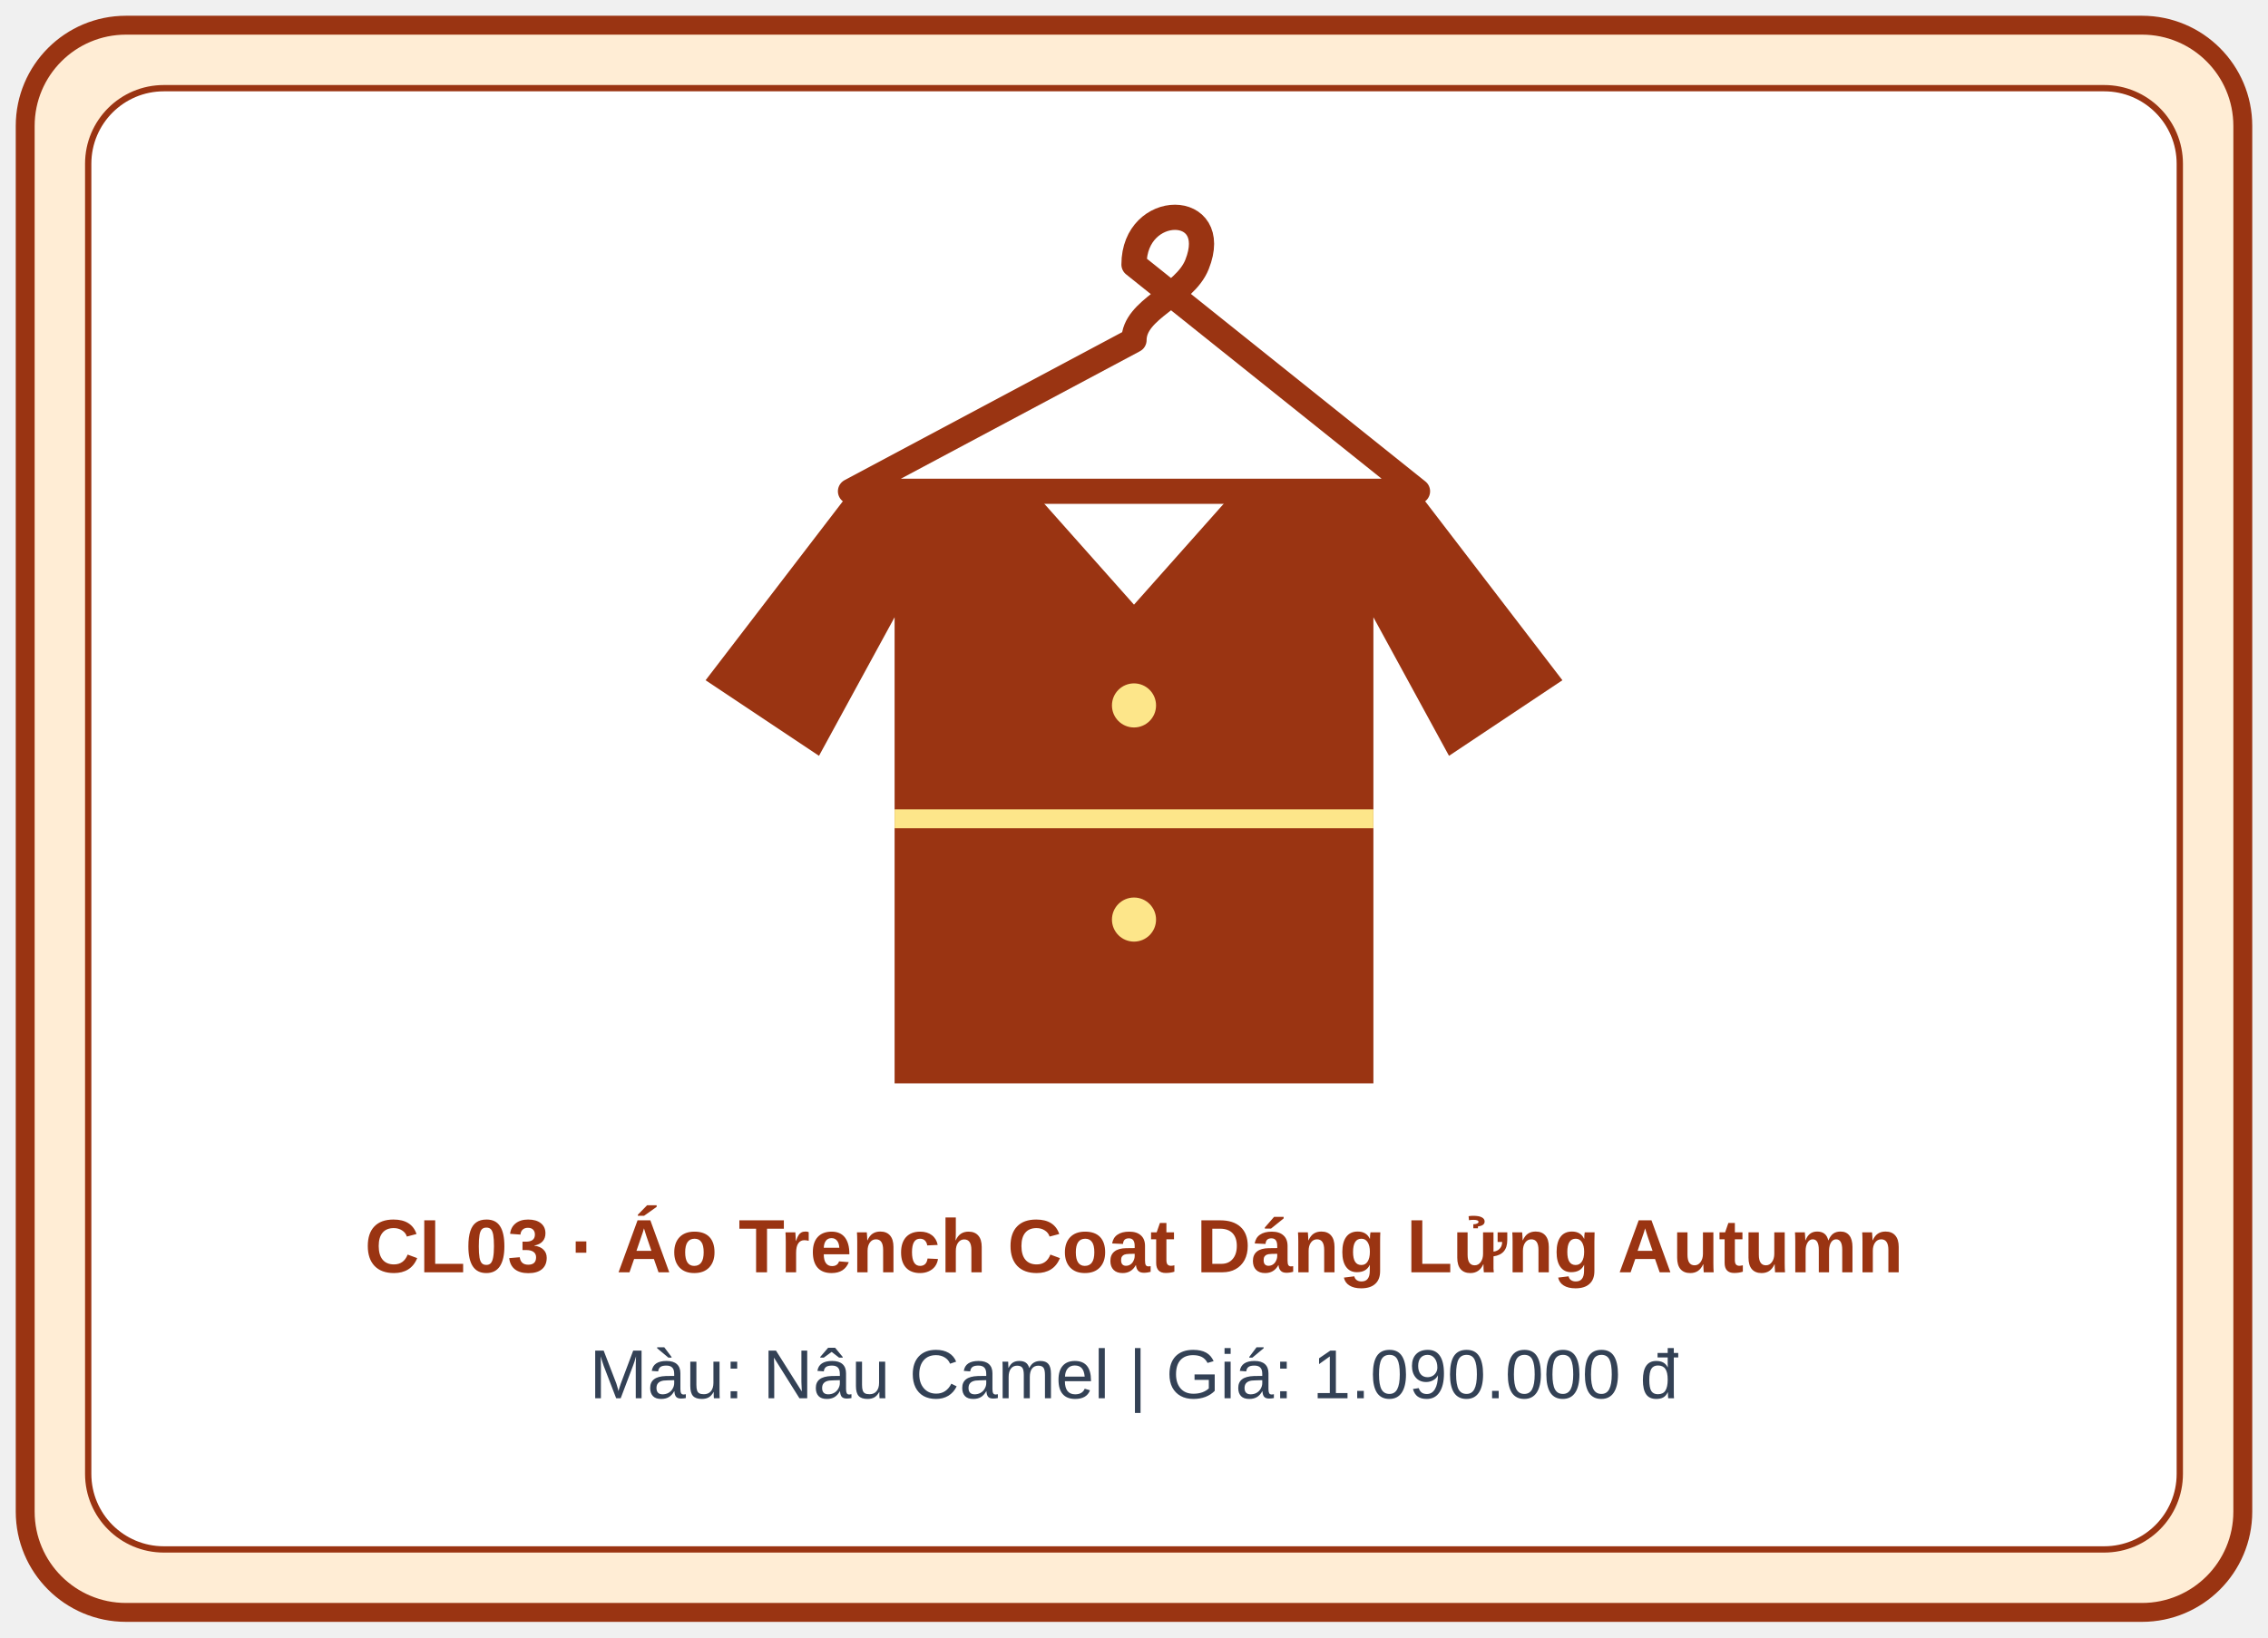
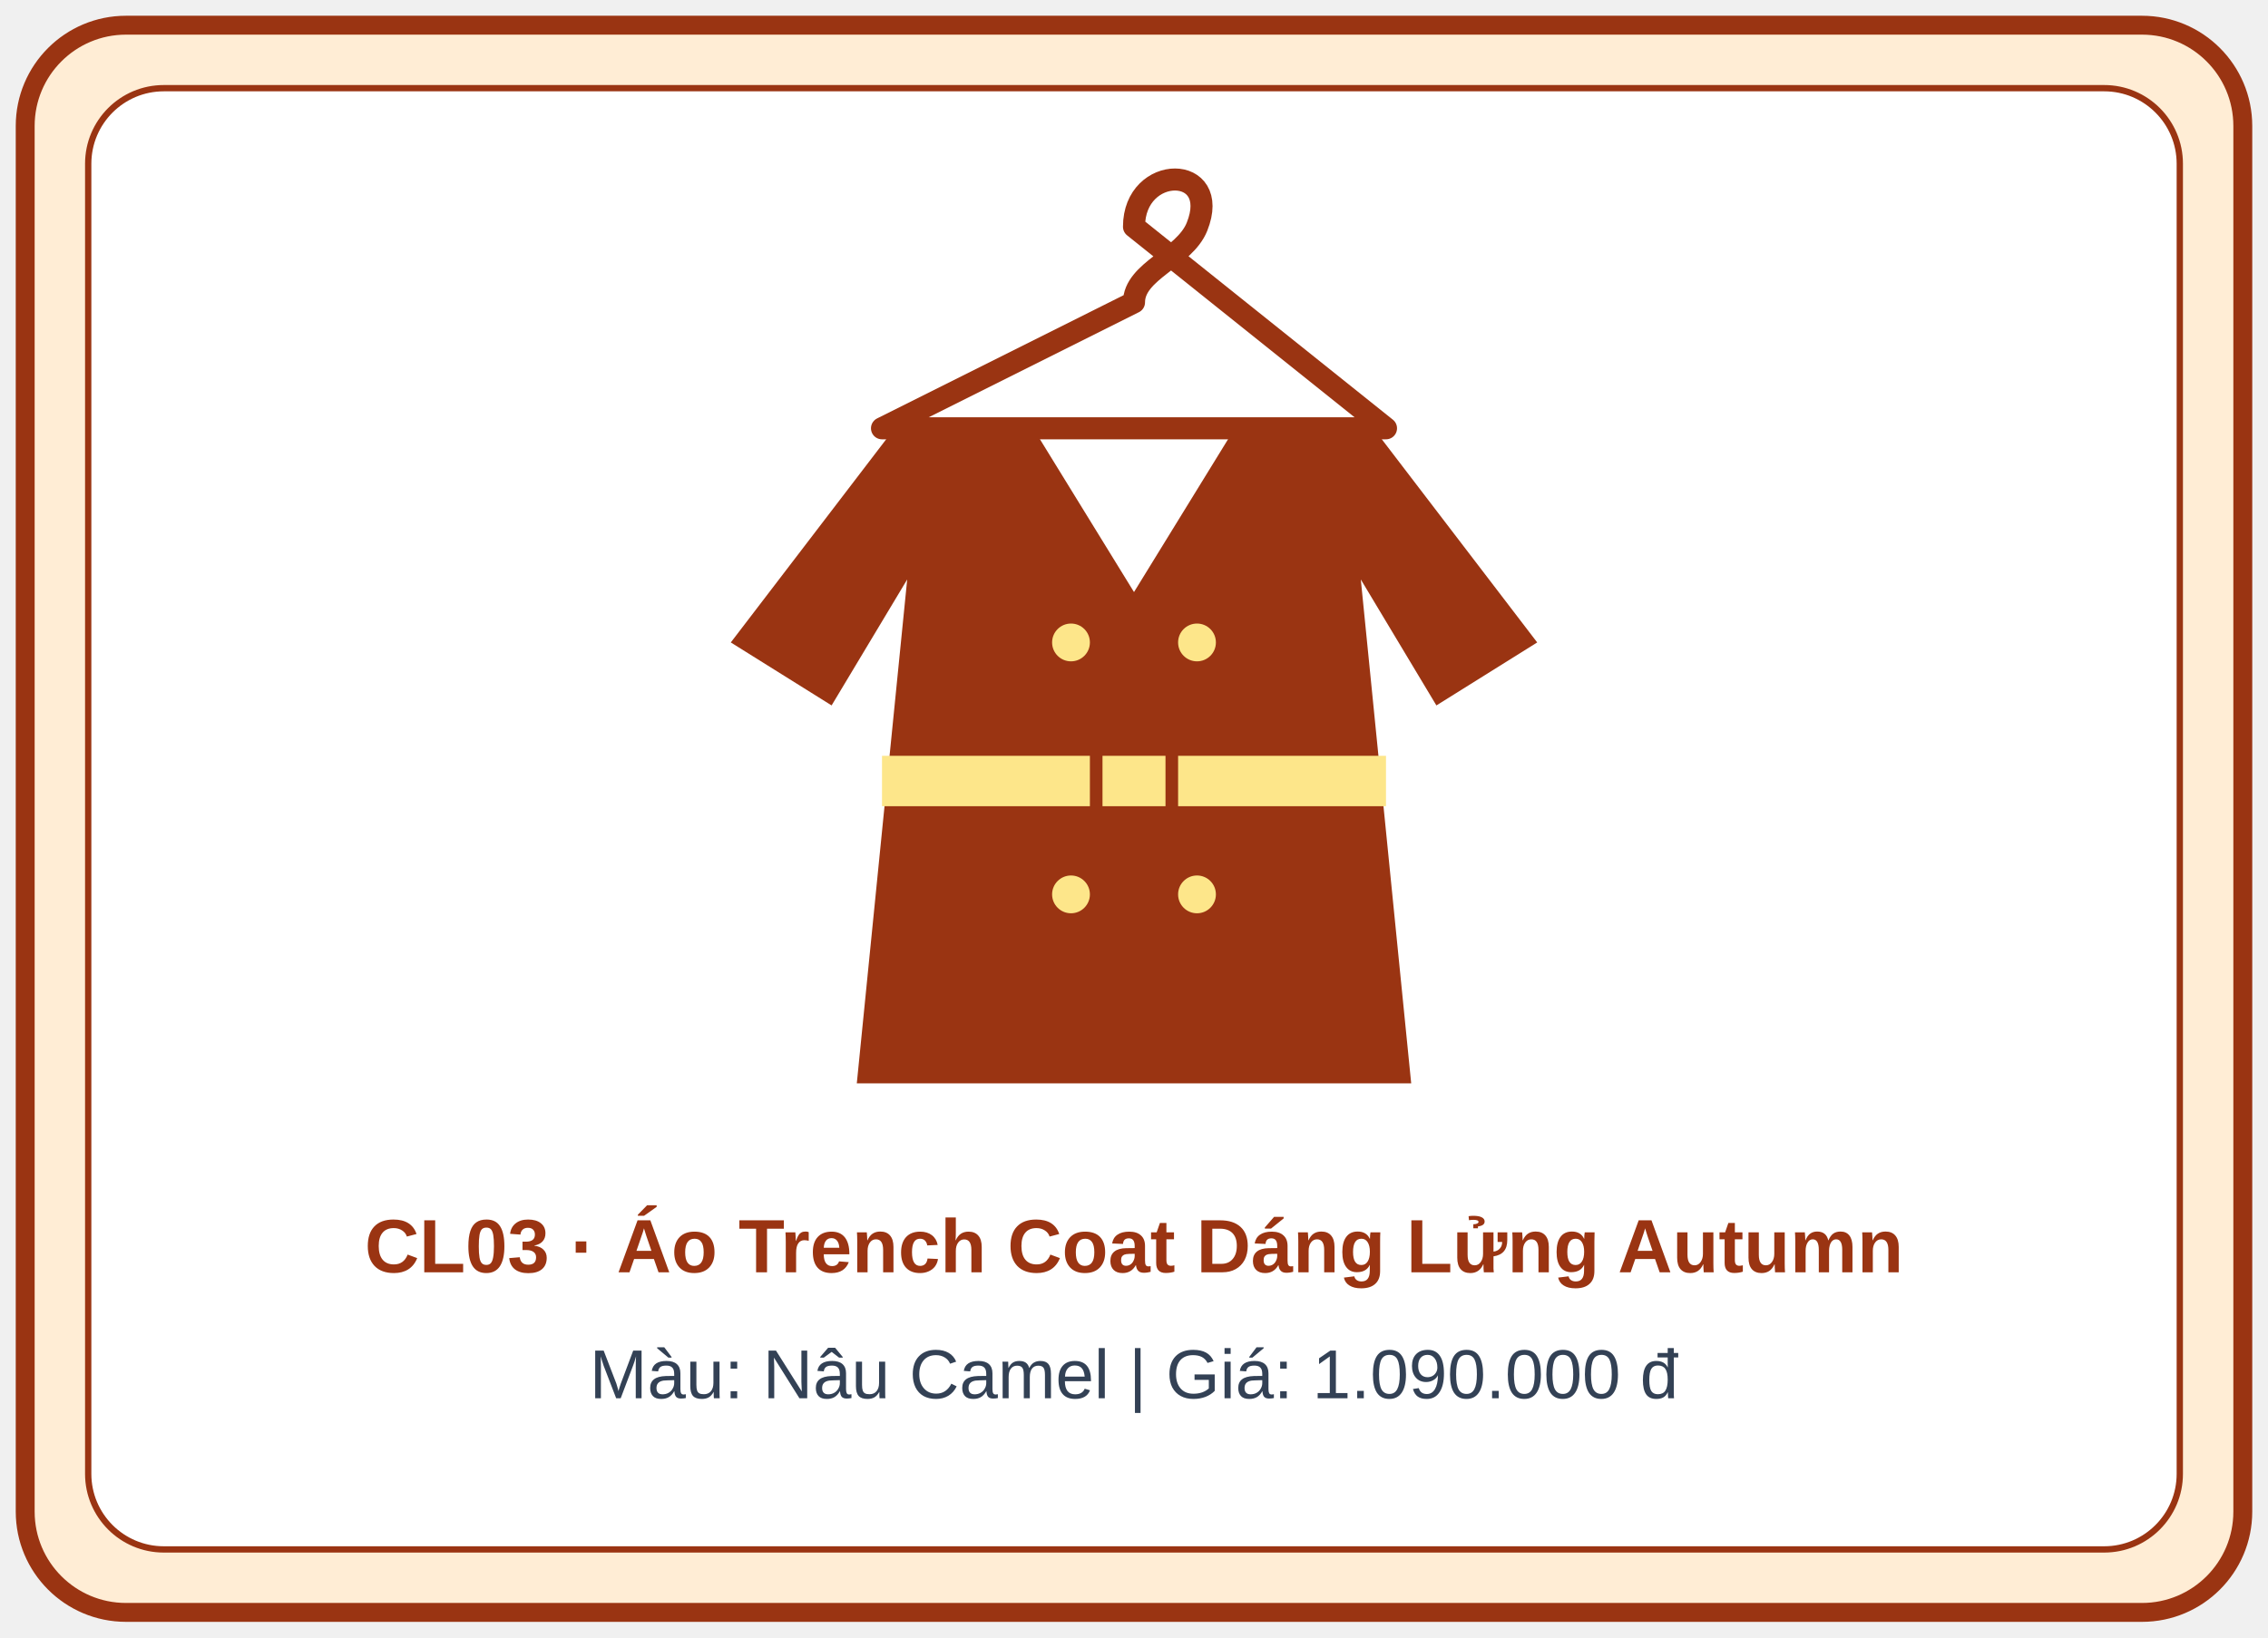
<svg xmlns="http://www.w3.org/2000/svg" width="360" height="260" viewBox="0 0 360 260">
  <rect x="4" y="4" width="352" height="252" rx="16" fill="#FFEDD5" stroke="#9A3412" stroke-width="3" />
  <rect x="14" y="14" width="332" height="232" rx="12" fill="#FFFFFF" stroke="#9A3412" stroke-width="1" />
-   <path d="M180 42 C180 32, 194 32, 190 42 C188 47, 180 49, 180 54 L135 78 L225 78 Z" fill="none" stroke="#9A3412" stroke-width="4" stroke-linecap="round" stroke-linejoin="round" />
-   <path d="M135 78 L112 108 L130 120 L142 98 L142 172 L218 172 L218 98 L230 120 L248 108 L225 78 L196 78 L180 96 L164 78 Z" fill="#9A3412" />
-   <line x1="142" y1="130" x2="218" y2="130" stroke="#FDE68A" stroke-width="3" />
-   <circle cx="180" cy="112" r="3.5" fill="#FDE68A" />
-   <circle cx="180" cy="146" r="3.5" fill="#FDE68A" />
+   <path d="M180 36 C180 26, 194 26, 190 36 C188 41, 180 43, 180 48 L140 68 L220 68 Z" fill="none" stroke="#9A3412" stroke-width="3.5" stroke-linecap="round" stroke-linejoin="round" />
+   <path d="M142 68 L116 102 L132 112 L144 92 L136 172 L224 172 L216 92 L228 112 L244 102 L218 68 L196 68 L180 94 L164 68 Z" fill="#9A3412" />
+   <rect x="140" y="120" width="80" height="8" fill="#FDE68A" />
+   <rect x="174" y="118" width="12" height="12" fill="none" stroke="#9A3412" stroke-width="2" />
+   <circle cx="170" cy="102" r="3" fill="#FDE68A" />
+   <circle cx="190" cy="102" r="3" fill="#FDE68A" />
+   <circle cx="170" cy="142" r="3" fill="#FDE68A" />
+   <circle cx="190" cy="142" r="3" fill="#FDE68A" />
  <text x="180" y="202" text-anchor="middle" font-family="Arial, sans-serif" font-size="12" font-weight="bold" fill="#9A3412">CL03 · Áo Trench Coat Dáng Lửng Autumn</text>
  <text x="180" y="222" text-anchor="middle" font-family="Arial, sans-serif" font-size="11" fill="#334155">Màu: Nâu Camel | Giá: 1.090.000 đ</text>
</svg>
